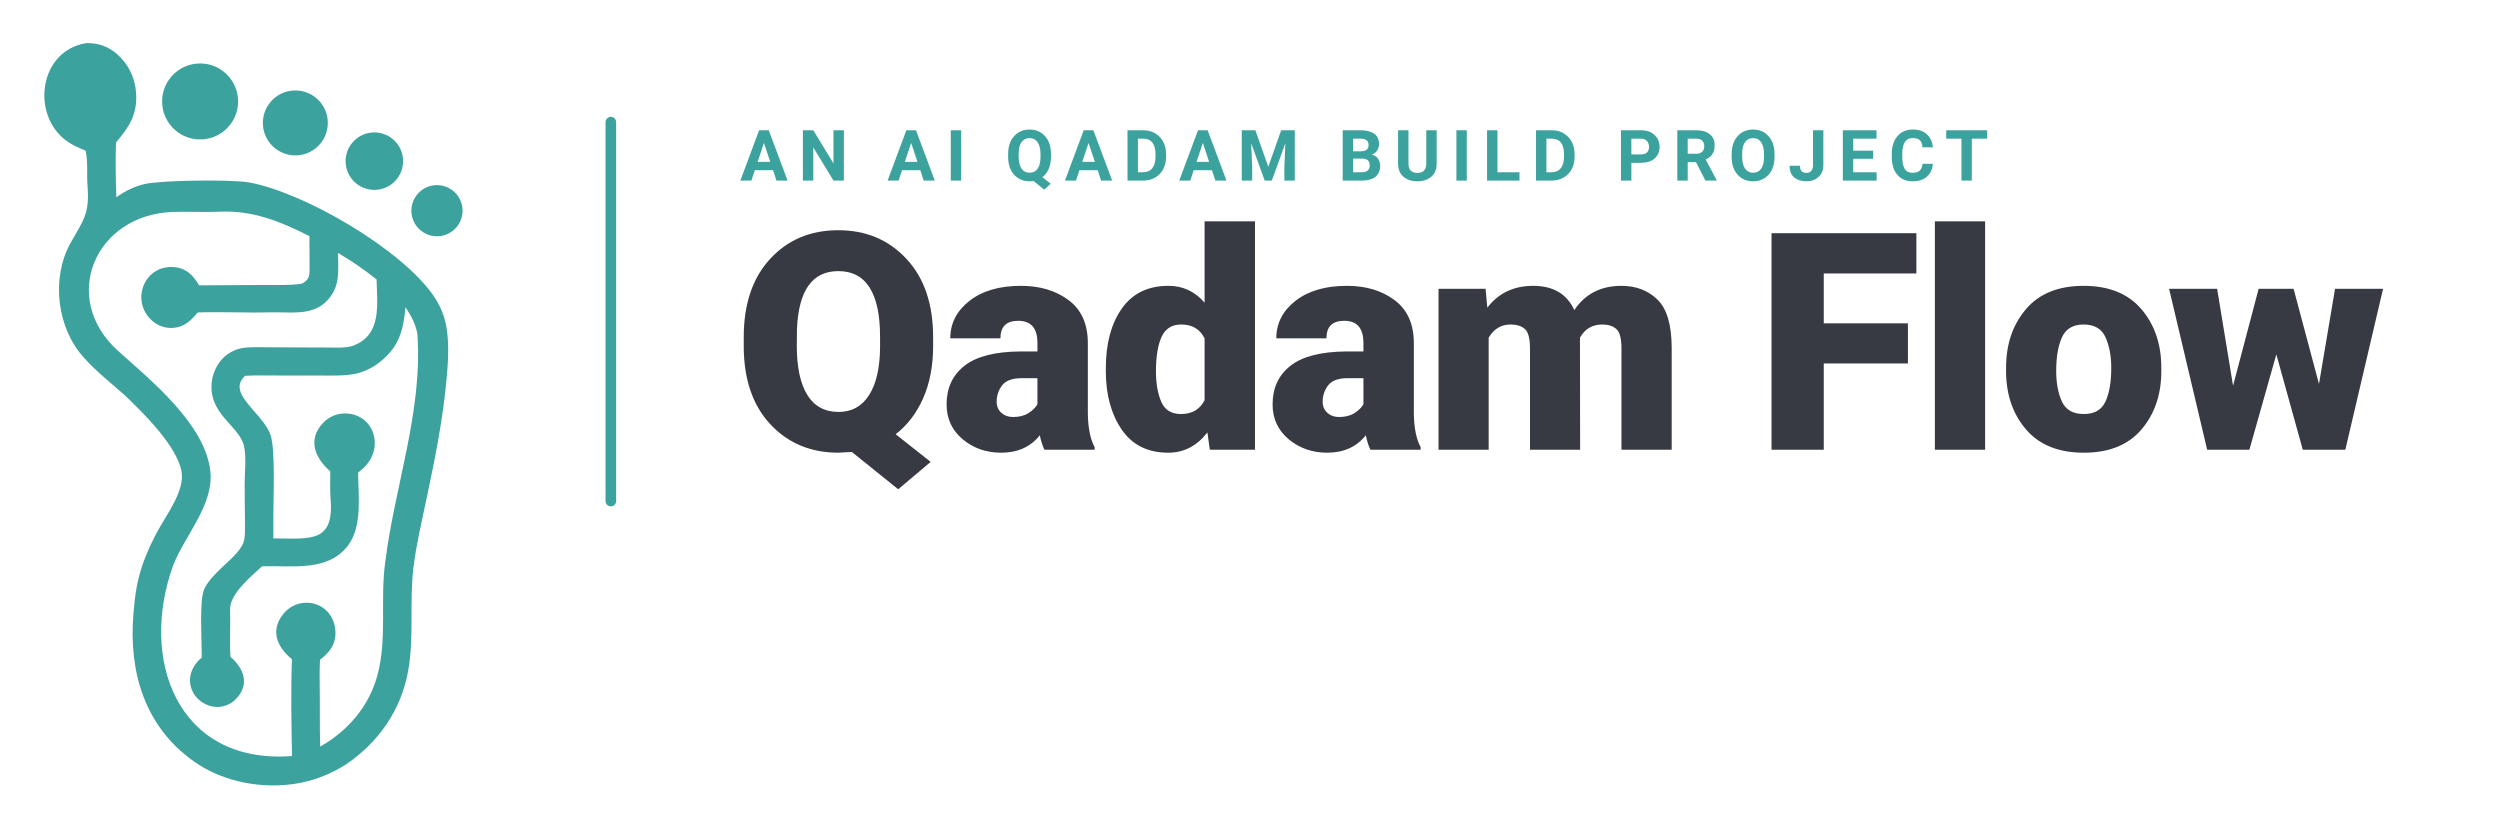
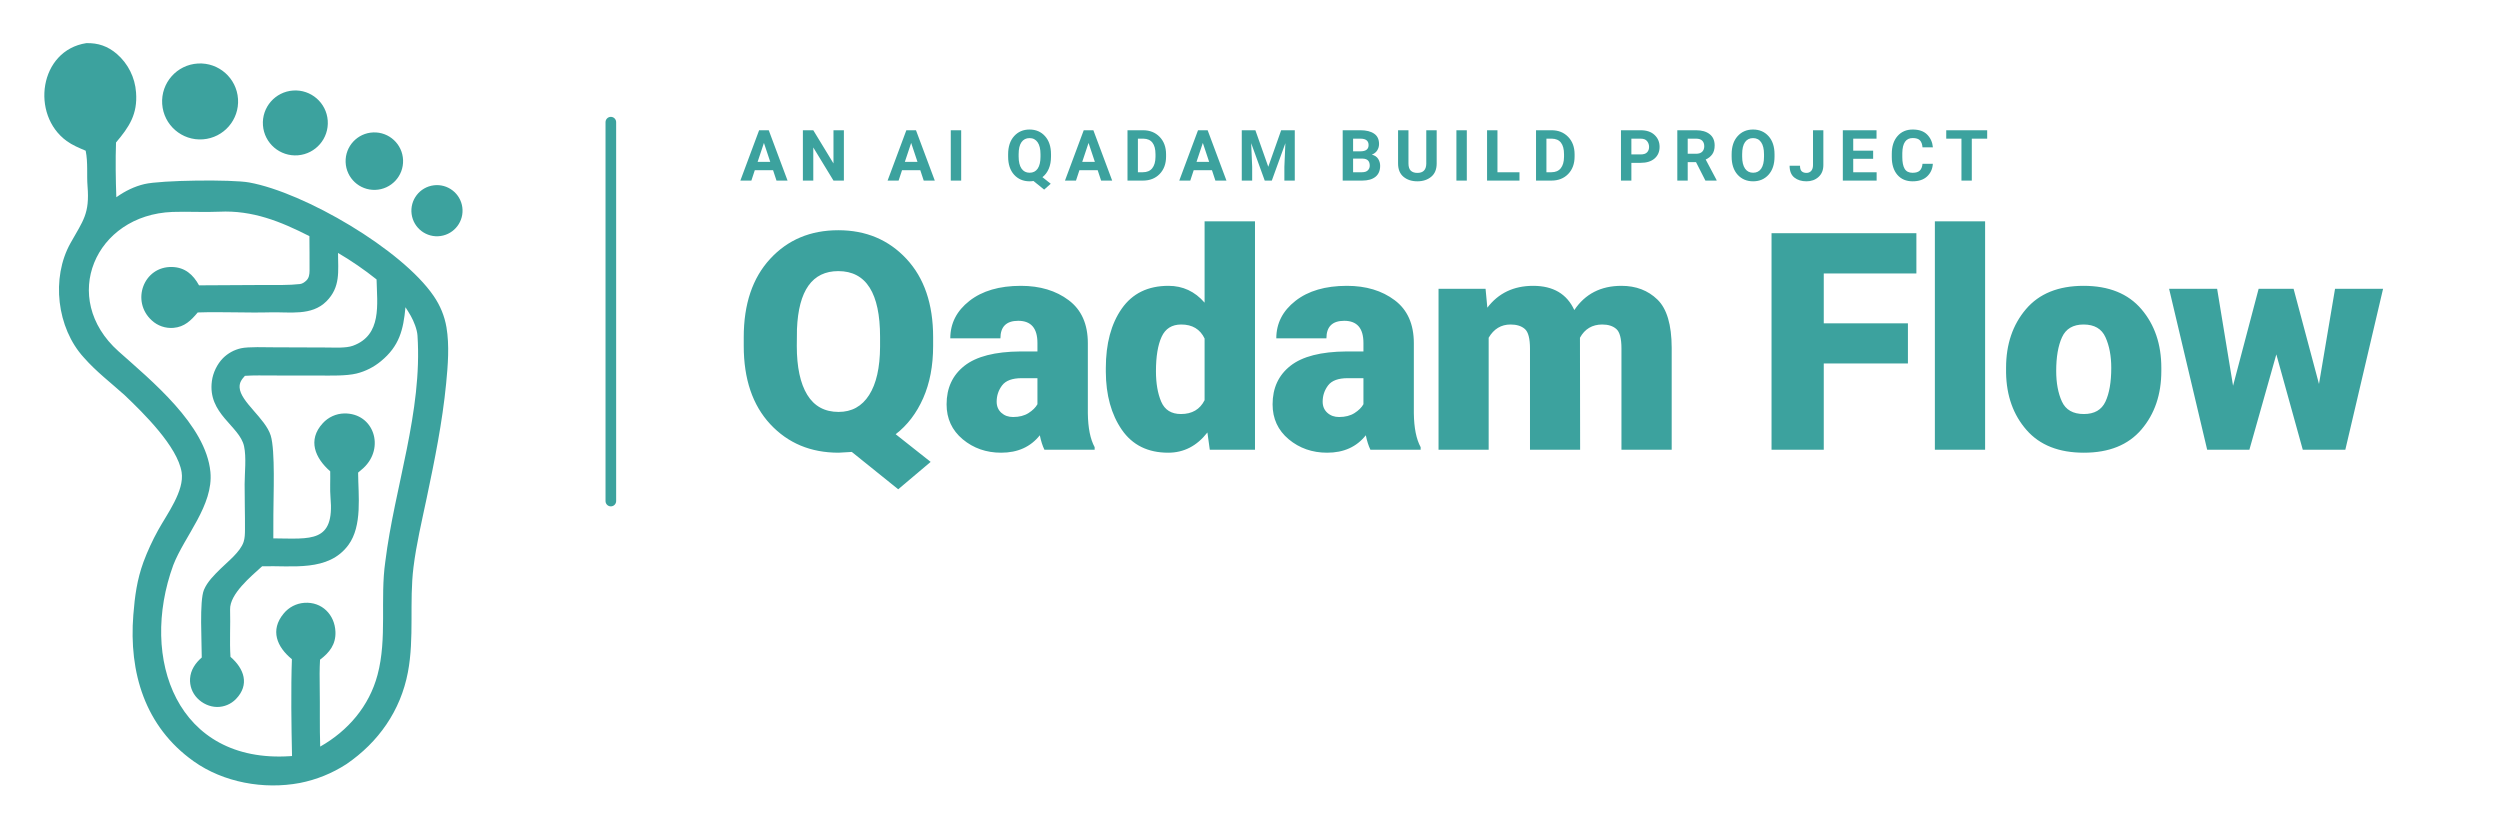
<svg xmlns="http://www.w3.org/2000/svg" viewBox="77 63 706 233" fill="none" role="img" aria-label="Qadam Flow, an AI Qadam build project">
  <style>
-     .aiq-teal  { fill: #3CA29E; }
-     .aiq-ink   { fill: #373A42; }
-     .aiq-muted { fill: #5B606B; }
+     .aiq-teal { fill: #3CA29E; }
  </style>
  <svg x="80" y="72" width="134" height="216" viewBox="108 -5 206 340" role="img" aria-label="AI Qadam">
    <path class="aiq-teal" d="M139.184 0.007C144.432 -0.117 148.69 1.352 152.72 4.769C157.749 9.117 160.834 15.293 161.292 21.925C162.035 31.589 158.219 37.306 152.386 44.166C152.123 51.732 152.238 60.959 152.527 68.51L152.793 68.322C156.516 65.71 160.544 63.724 164.981 62.666C172.46 60.881 203.916 60.548 211.564 61.941C236.249 66.436 279.47 91.731 293.595 112.412C296.495 116.657 298.424 121.276 299.283 126.35C300.633 134.321 299.917 143.279 299.132 151.309C297.451 168.568 294.017 185.42 290.455 202.366C288.323 212.493 285.895 222.669 284.62 232.944C282.701 248.447 285.042 264.359 282.132 279.671C278.882 296.756 269.057 310.765 254.807 320.497C248.492 324.593 241.451 327.443 234.064 328.887C218.074 331.881 200.145 328.665 186.867 319.215C165.193 303.793 158.063 279.69 160.081 254.184C160.743 245.812 161.701 238.587 164.596 230.622C166.414 225.766 168.588 221.047 171.102 216.51C175.061 209.323 182.868 199.015 181.553 190.737C179.737 179.303 164.513 164.392 156.245 156.51C150.042 150.925 143.597 146.053 138.064 139.744C126.058 126.603 123.479 104.369 132.157 88.893C137.811 78.809 140.719 75.867 139.725 63.602C139.319 58.589 139.988 53.191 138.9 47.828C135.981 46.595 133.014 45.373 130.442 43.501C114.355 31.795 118.242 3.247 139.184 0.007ZM238.354 85.802C225.423 79.219 213.032 74.238 198.326 74.94C191.547 75.263 184.35 74.799 177.493 75.041C142.977 76.346 127.151 113.448 153.465 136.973C167.964 149.935 192.361 169.718 194.348 190.637C195.756 205.462 182.828 219.117 177.825 232.065C162.629 273.727 179.534 320.274 229.795 316.961C230.073 316.946 230.348 316.924 230.626 316.899C230.338 303.849 230.101 286.902 230.57 273.855C223.898 268.427 220.761 260.955 226.914 253.558C229.189 250.777 232.511 249.055 236.098 248.802C243.901 248.24 249.636 254.071 249.929 261.699C250.142 267.242 247.288 270.924 243.076 274.071C242.838 278.149 242.866 282.386 242.938 286.48C243.088 295.192 242.861 304.011 243.145 312.711C255.517 305.699 264.908 294.768 268.63 280.852C272.983 264.593 269.714 247.077 272.086 230.505C276.223 197.226 288.642 163.907 286.398 129.992C286.217 127.241 284.748 123.608 283.42 121.254C282.666 119.946 281.88 118.66 281.051 117.398C280.117 127.459 278.332 134.671 270.135 141.401C266.979 144.019 263.276 145.891 259.298 146.877C254.623 147.999 247.738 147.774 242.779 147.77L222.157 147.749C218.279 147.746 213.488 147.62 209.684 147.898C208.24 149.484 207.204 150.86 207.331 153.108C207.689 159.45 218.764 166.768 221.145 174.42C223.23 181.124 222.33 201.483 222.333 209.59L222.31 220.151C238.97 220.249 249.611 222.355 247.723 201.868C247.42 198.573 247.704 193.829 247.601 190.34C240.892 184.486 237.41 176.443 244.298 168.96C246.751 166.27 250.201 164.7 253.839 164.618C266.954 164.412 272.104 179.87 262.317 188.931C261.57 189.621 260.798 190.281 260.001 190.91C260.073 201.03 261.954 214.563 255.673 223.102C246.813 235.142 230.682 232.165 217.336 232.555C212.445 237.014 202.877 244.861 203.094 251.789C203.308 258.608 202.813 266.049 203.269 272.818C209.325 278.036 211.916 285.167 205.659 291.608C203.476 293.839 200.484 295.096 197.361 295.096C194.048 295.087 190.752 293.546 188.483 291.159C186.248 288.837 185.092 285.68 185.298 282.464C185.563 278.614 187.681 275.568 190.5 273.102C190.53 266.499 189.399 247.977 191.475 243.024C192.986 239.418 196.025 236.459 198.754 233.752C202.068 230.468 207.645 226.18 209.095 221.746C209.657 220.029 209.695 218.162 209.71 216.37C209.765 209.608 209.525 202.84 209.555 196.076C209.578 190.972 210.367 184.118 209.306 179.2C207.351 170.131 193.02 164.862 195.007 150.179C195.502 146.517 197.32 142.694 199.936 140.04C202.128 137.852 204.896 136.332 207.918 135.655C211.141 134.909 219.085 135.206 222.776 135.221L246.232 135.307C249.582 135.318 254.616 135.648 257.701 134.524C270.67 129.794 268.448 116.107 268.204 105.047C262.782 100.718 257.054 96.78 251.073 93.265C251.101 101.415 252.26 108.449 245.87 114.816C239.298 121.362 229.598 119.448 221.067 119.676C210.363 119.963 199.417 119.357 188.707 119.727C185.73 123.265 182.863 126.176 177.869 126.581C174.345 126.861 170.864 125.653 168.27 123.25C158.937 114.752 164.602 99.161 177.352 99.517C183.045 99.676 186.689 102.916 189.288 107.671L218.904 107.509C223.954 107.487 229.161 107.667 234.164 107.095C235.254 106.965 236.185 106.29 236.954 105.567C238.176 104.42 238.386 102.858 238.414 101.252C238.495 96.108 238.335 90.948 238.354 85.802Z" />
    <path class="aiq-teal" d="M188.806 9.065C198.057 8.539 206.004 15.565 206.617 24.81C207.231 34.055 200.281 42.069 191.042 42.77C181.678 43.481 173.532 36.417 172.91 27.046C172.289 17.676 179.43 9.597 188.806 9.065Z" />
    <path class="aiq-teal" d="M231.132 21.072C239.054 20.541 245.917 26.503 246.498 34.419C247.079 42.334 241.161 49.235 233.248 49.867C225.267 50.505 218.289 44.522 217.701 36.534C217.114 28.546 223.142 21.607 231.132 21.072Z" />
    <path class="aiq-teal" d="M266.742 39.697C273.811 39.432 279.745 44.958 279.989 52.024C280.236 59.091 274.692 65.012 267.626 65.237C260.586 65.46 254.692 59.945 254.451 52.906C254.207 45.867 259.704 39.959 266.742 39.697Z" />
    <path class="aiq-teal" d="M293.629 63.21C299.82 62.427 305.486 66.781 306.323 72.965C307.161 79.149 302.857 84.853 296.682 85.746C290.429 86.65 284.636 82.281 283.789 76.018C282.939 69.756 287.361 64.003 293.629 63.21Z" />
  </svg>
  <rect class="aiq-teal" x="248" y="96" width="3" height="110" rx="1.5" />
  <text x="286" y="114" font-family="system-ui, -apple-system, 'Segoe UI', Roboto, Helvetica, Arial, sans-serif" font-size="20" font-weight="700" letter-spacing="3" class="aiq-teal">AN AI QADAM BUILD PROJECT</text>
-   <text x="284" y="190" font-family="system-ui, -apple-system, 'Segoe UI', Roboto, Helvetica, Arial, sans-serif" font-size="86" font-weight="800" letter-spacing="-1" class="aiq-ink">Qadam Flow</text>
+   <text x="284" y="190" font-family="system-ui, -apple-system, 'Segoe UI', Roboto, Helvetica, Arial, sans-serif" font-size="86" font-weight="800" letter-spacing="-1" class="aiq-teal">Qadam Flow</text>
</svg>
